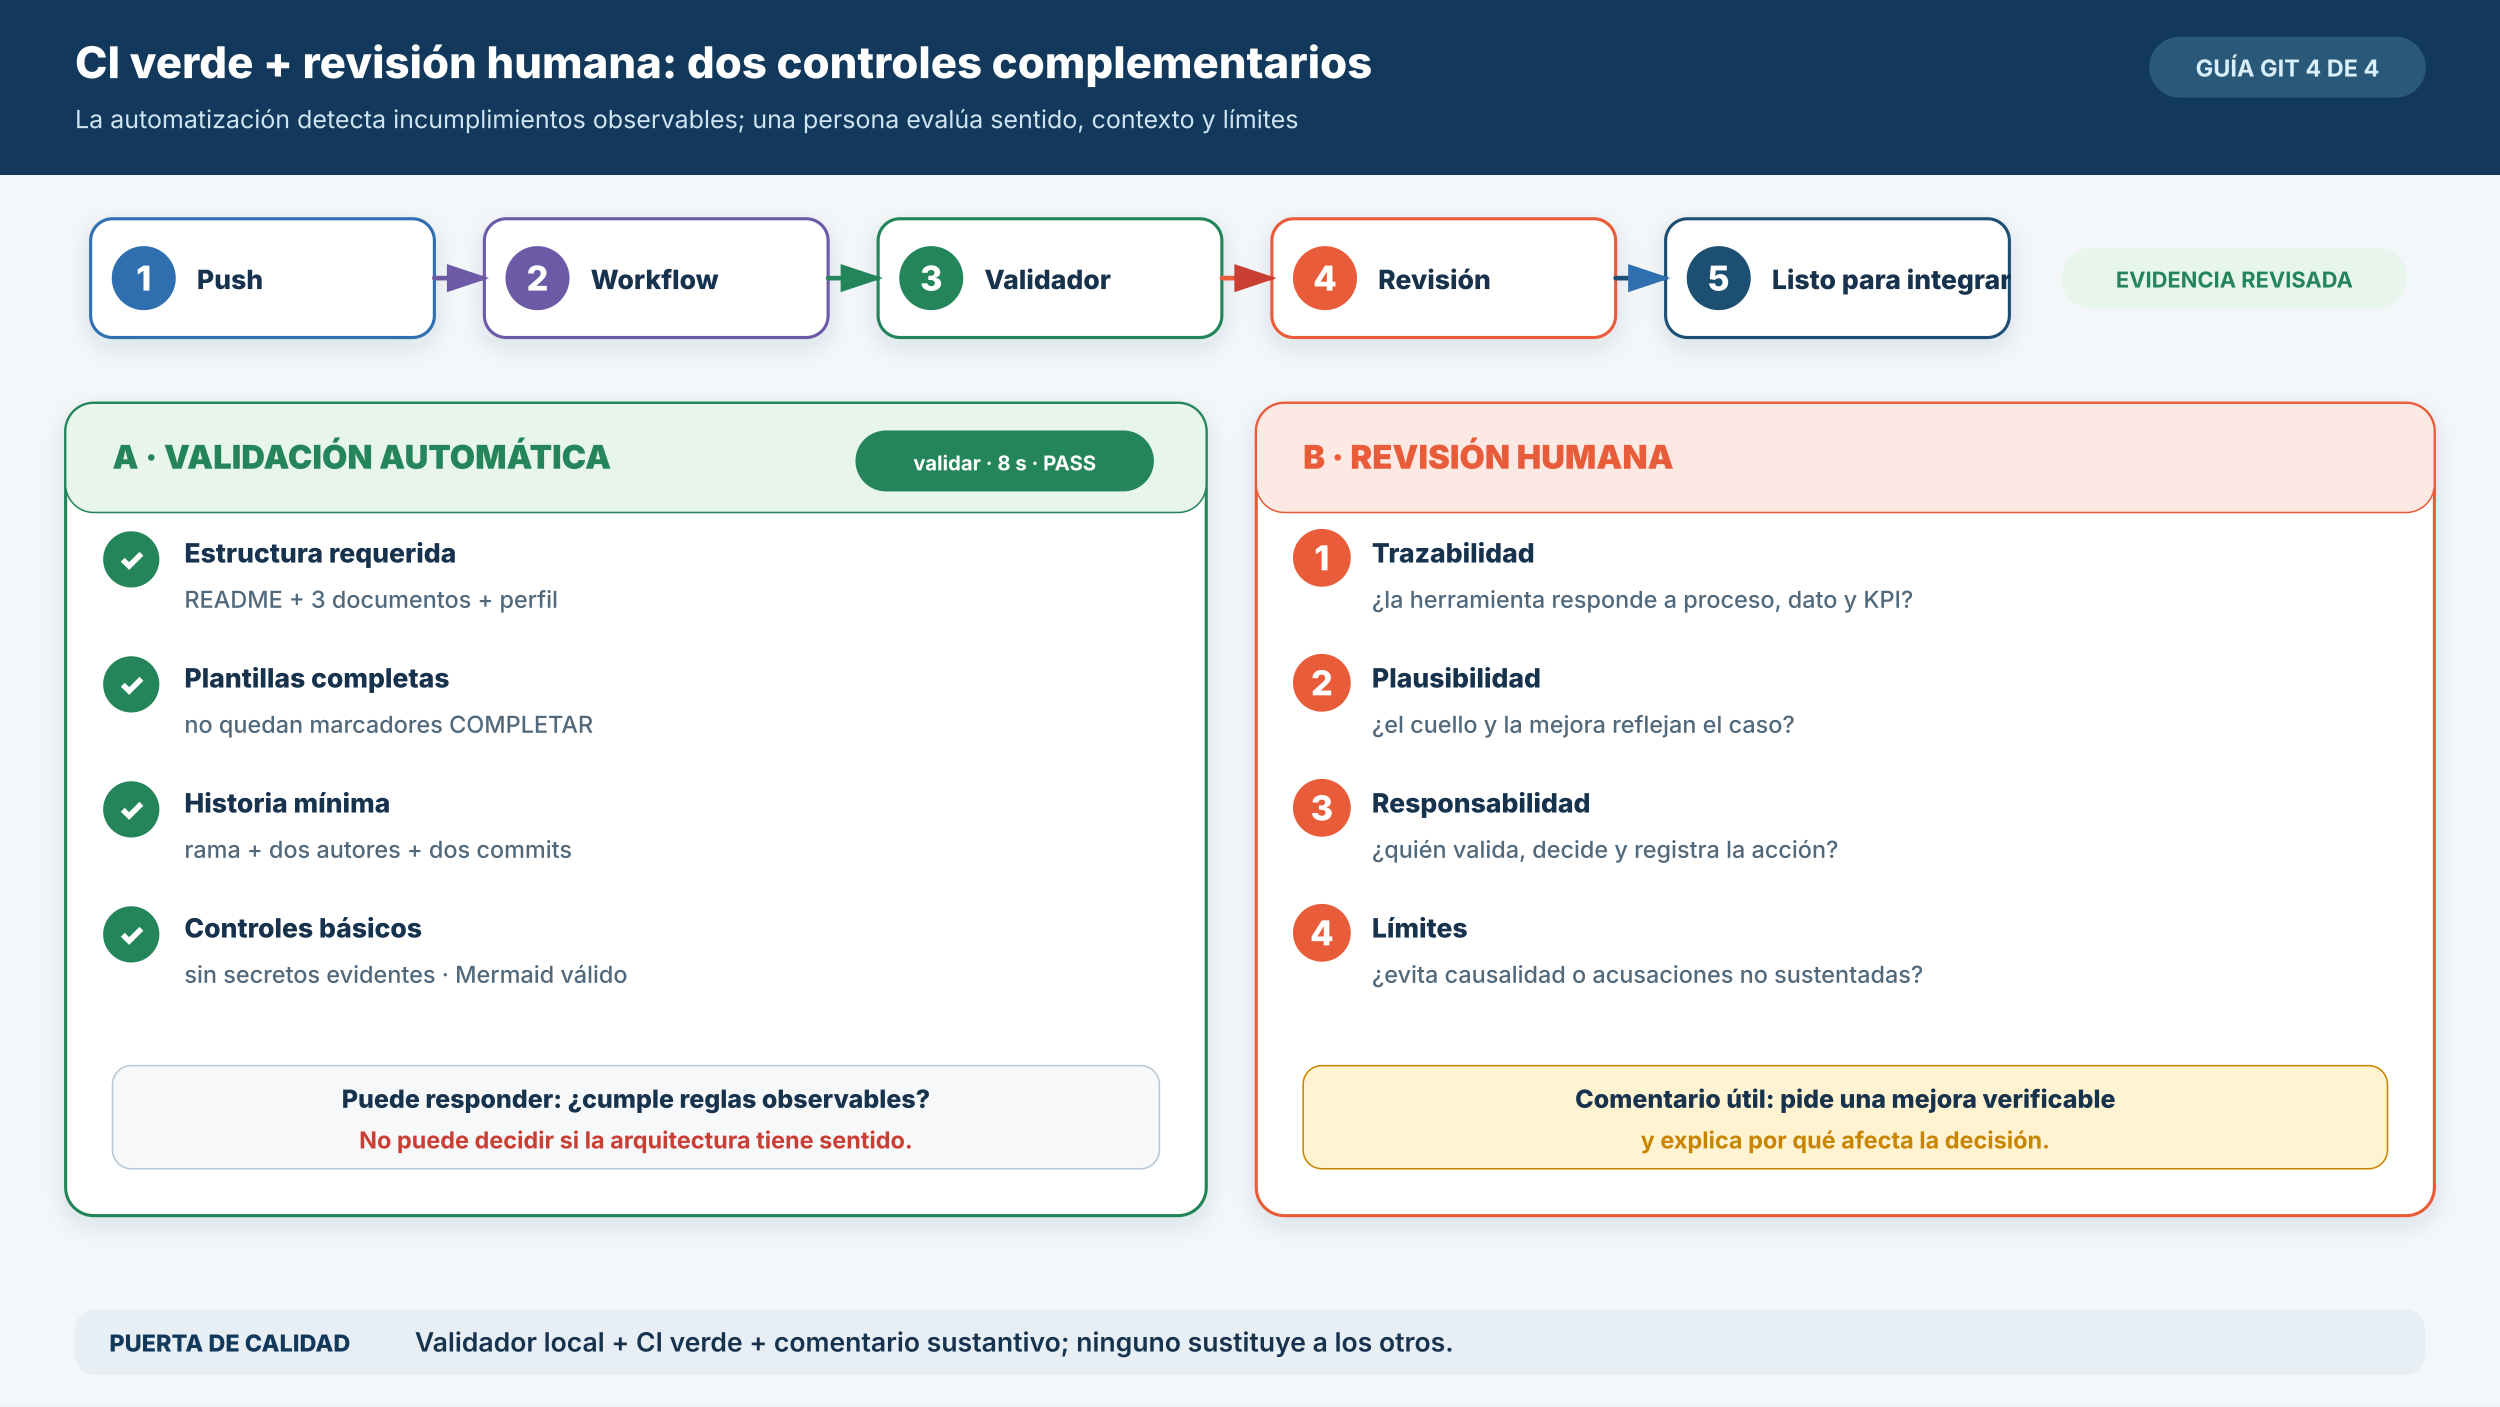
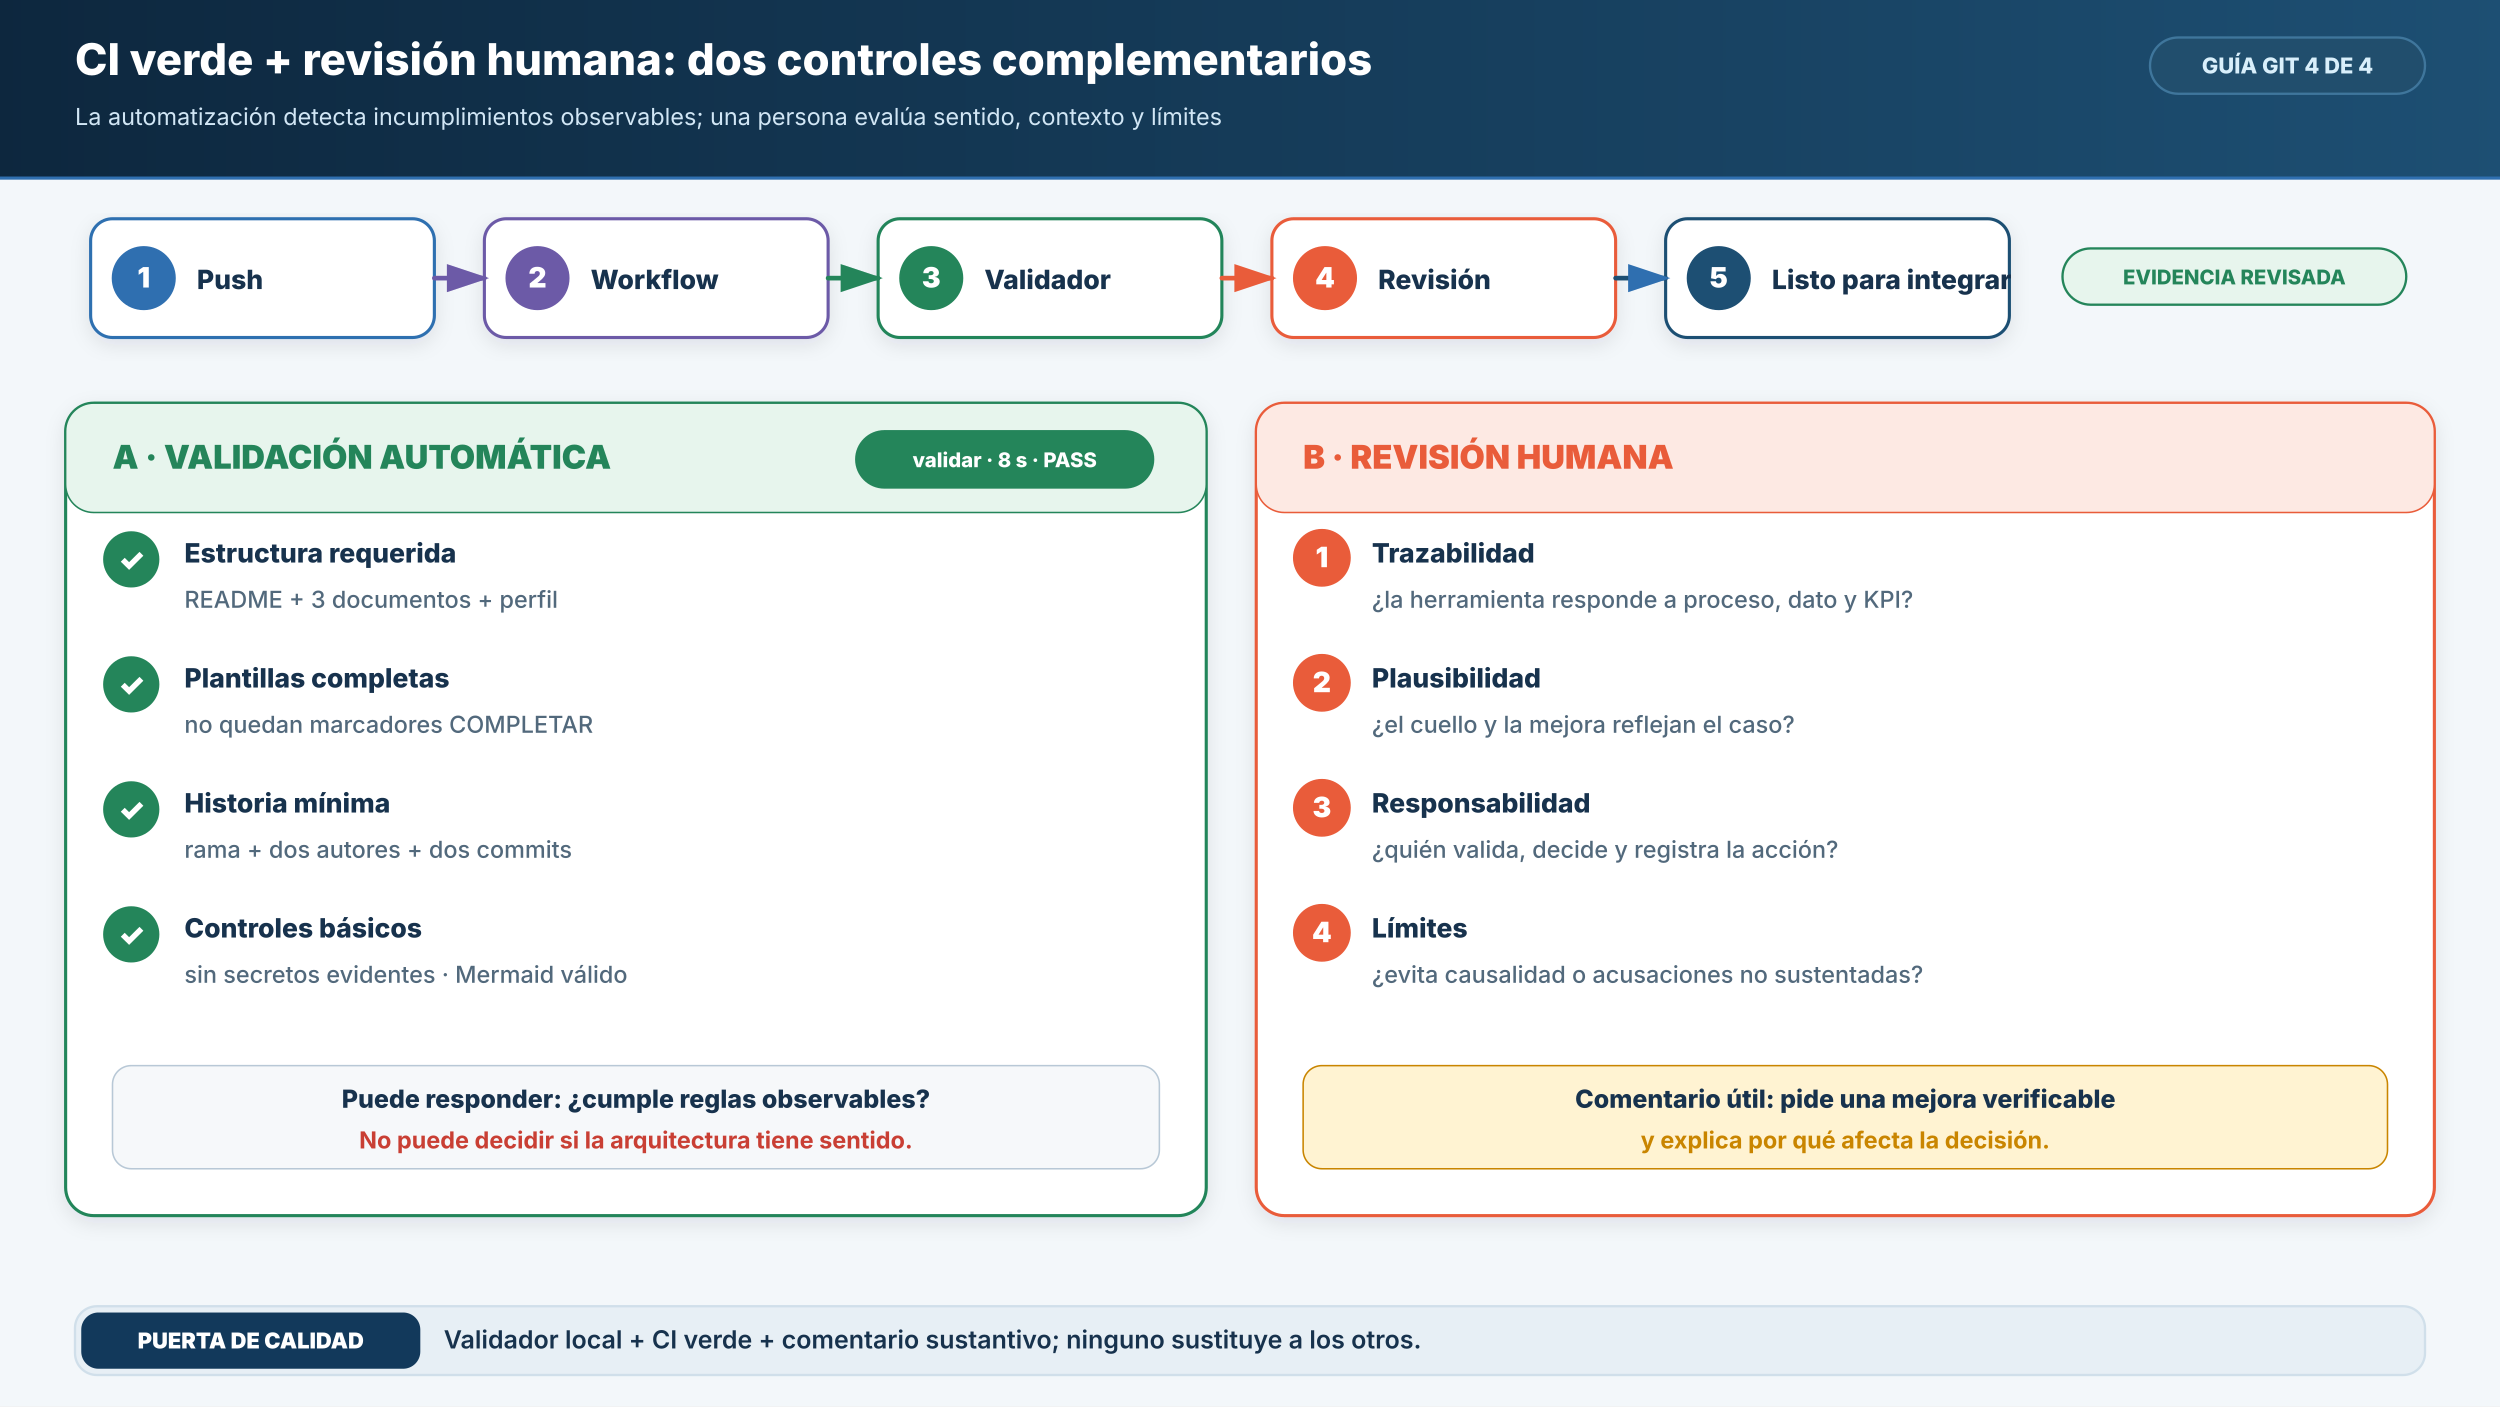
<svg xmlns="http://www.w3.org/2000/svg" width="1600" height="900" viewBox="0 0 1600 900" role="img" aria-labelledby="title desc">
  <defs>
-     <filter id="shadow" x="-20%" y="-20%" width="140%" height="150%">
-       <feDropShadow dx="0" dy="5" stdDeviation="7" flood-color="#17324D" flood-opacity=".12" />
+     <linearGradient id="header-grad" x1="0" y1="0" x2="1" y2="0">
+       <stop offset="0%" stop-color="#0D273E" />
+       <stop offset="100%" stop-color="#1D4F73" />
+     </linearGradient>
+     <linearGradient id="navy-card-grad" x1="0" y1="0" x2="0" y2="1">
+       <stop offset="0%" stop-color="#184368" />
+       <stop offset="100%" stop-color="#0F2B48" />
+     </linearGradient>
+     <linearGradient id="hub-grad" x1="0" y1="0" x2="1" y2="1">
+       <stop offset="0%" stop-color="#1C4B72" />
+       <stop offset="100%" stop-color="#0A2238" />
+     </linearGradient>
+     <filter id="shadow" x="-10%" y="-10%" width="125%" height="130%">
+       <feDropShadow dx="0" dy="4" stdDeviation="6" flood-color="#0F2B48" flood-opacity="0.09" />
+     </filter>
+     <filter id="shadow-lg" x="-15%" y="-15%" width="135%" height="140%">
+       <feDropShadow dx="0" dy="8" stdDeviation="12" flood-color="#0F2B48" flood-opacity="0.14" />
    </filter>
    <marker id="arrow-blue" markerWidth="10" markerHeight="10" refX="8" refY="3" orient="auto">
      <path d="M0,0 L0,6 L9,3 z" fill="#2F6FB0" />
    </marker>
    <marker id="arrow-red" markerWidth="10" markerHeight="10" refX="8" refY="3" orient="auto">
      <path d="M0,0 L0,6 L9,3 z" fill="#C93F34" />
    </marker>
    <marker id="arrow-green" markerWidth="10" markerHeight="10" refX="8" refY="3" orient="auto">
      <path d="M0,0 L0,6 L9,3 z" fill="#24855A" />
    </marker>
    <marker id="arrow-purple" markerWidth="10" markerHeight="10" refX="8" refY="3" orient="auto">
      <path d="M0,0 L0,6 L9,3 z" fill="#6C5AA7" />
    </marker>
+     <marker id="arrow-orange" markerWidth="10" markerHeight="10" refX="8" refY="3" orient="auto">
+       <path d="M0,0 L0,6 L9,3 z" fill="#E95C3A" />
+     </marker>
+     <marker id="arrow-amber" markerWidth="10" markerHeight="10" refX="8" refY="3" orient="auto">
+       <path d="M0,0 L0,6 L9,3 z" fill="#C98500" />
+     </marker>
+     <marker id="arrow-teal" markerWidth="10" markerHeight="10" refX="8" refY="3" orient="auto">
+       <path d="M0,0 L0,6 L9,3 z" fill="#167C80" />
+     </marker>
+     <marker id="arrow-ink" markerWidth="10" markerHeight="10" refX="8" refY="3" orient="auto">
+       <path d="M0,0 L0,6 L9,3 z" fill="#17324D" />
+     </marker>
  </defs>
  <rect width="1600" height="900" fill="#F3F7FA" />
-   <rect x="0" y="0" width="1600" height="112" rx="0" fill="#12395B" stroke="#12395B" stroke-width="0" opacity="1" />
-   <rect x="1376" y="24" width="176" height="38" rx="19" fill="#2A5878" stroke="#2A5878" stroke-width="1" opacity="1" />
-   <text x="1464.0" y="49" fill="#D9EFFB" font-family="Inter, Segoe UI, Arial, sans-serif" font-size="15" font-weight="700" text-anchor="middle" style="">
+   <rect x="0" y="0" width="1600" height="114" rx="0" fill="url(#header-grad)" stroke="#0D273E" stroke-width="0" opacity="1" />
+   <line x1="0" y1="114" x2="1600" y2="114" stroke="#2F6FB0" stroke-width="2" fill="none" stroke-linecap="round" />
+   <rect x="1376" y="24" width="176" height="36" rx="18" fill="#214E6D" stroke="#3F769C" stroke-width="1.5" opacity="1" />
+   <text x="1464.0" y="47" fill="#D9EFFB" font-family="Inter, -apple-system, Segoe UI, Arial, sans-serif" font-size="14" font-weight="800" text-anchor="middle" style="">
    <tspan x="1464.0" dy="0">GUÍA GIT 4 DE 4</tspan>
  </text>
-   <text x="48" y="50" fill="#FFFFFF" font-family="Inter, Segoe UI, Arial, sans-serif" font-size="28" font-weight="800" text-anchor="start" style="">
+   <text x="48" y="48" fill="#FFFFFF" font-family="Inter, -apple-system, Segoe UI, Arial, sans-serif" font-size="28" font-weight="800" text-anchor="start" style="">
    <tspan x="48" dy="0">CI verde + revisión humana: dos controles complementarios</tspan>
  </text>
-   <text x="48" y="82" fill="#CFE4F2" font-family="Inter, Segoe UI, Arial, sans-serif" font-size="16" font-weight="400" text-anchor="start" style="">
+   <text x="48" y="80" fill="#D1E6F5" font-family="Inter, -apple-system, Segoe UI, Arial, sans-serif" font-size="15" font-weight="400" text-anchor="start" style="">
    <tspan x="48" dy="0">La automatización detecta incumplimientos observables; una persona evalúa sentido, contexto y límites</tspan>
  </text>
  <rect x="58" y="140" width="220" height="76" rx="14" fill="#FFFFFF" stroke="#2F6FB0" stroke-width="2" opacity="1" filter="url(#shadow)" />
  <circle cx="92" cy="178" r="20" fill="#2F6FB0" stroke="#2F6FB0" stroke-width="1" />
-   <text x="92" y="186" fill="#FFFFFF" font-family="Inter, Segoe UI, Arial, sans-serif" font-size="22" font-weight="800" text-anchor="middle" style="">
+   <text x="92" y="184" fill="#FFFFFF" font-family="Inter, -apple-system, Segoe UI, Arial, sans-serif" font-size="18" font-weight="900" text-anchor="middle" style="">
    <tspan x="92" dy="0">1</tspan>
  </text>
-   <text x="126" y="185" fill="#17324D" font-family="Inter, Segoe UI, Arial, sans-serif" font-size="17" font-weight="800" text-anchor="start" style="">
+   <text x="126" y="185" fill="#17324D" font-family="Inter, -apple-system, Segoe UI, Arial, sans-serif" font-size="17" font-weight="800" text-anchor="start" style="">
    <tspan x="126" dy="0">Push</tspan>
  </text>
  <rect x="310" y="140" width="220" height="76" rx="14" fill="#FFFFFF" stroke="#6C5AA7" stroke-width="2" opacity="1" filter="url(#shadow)" />
  <circle cx="344" cy="178" r="20" fill="#6C5AA7" stroke="#6C5AA7" stroke-width="1" />
-   <text x="344" y="186" fill="#FFFFFF" font-family="Inter, Segoe UI, Arial, sans-serif" font-size="22" font-weight="800" text-anchor="middle" style="">
+   <text x="344" y="184" fill="#FFFFFF" font-family="Inter, -apple-system, Segoe UI, Arial, sans-serif" font-size="18" font-weight="900" text-anchor="middle" style="">
    <tspan x="344" dy="0">2</tspan>
  </text>
-   <text x="378" y="185" fill="#17324D" font-family="Inter, Segoe UI, Arial, sans-serif" font-size="17" font-weight="800" text-anchor="start" style="">
+   <text x="378" y="185" fill="#17324D" font-family="Inter, -apple-system, Segoe UI, Arial, sans-serif" font-size="17" font-weight="800" text-anchor="start" style="">
    <tspan x="378" dy="0">Workflow</tspan>
  </text>
  <rect x="562" y="140" width="220" height="76" rx="14" fill="#FFFFFF" stroke="#24855A" stroke-width="2" opacity="1" filter="url(#shadow)" />
  <circle cx="596" cy="178" r="20" fill="#24855A" stroke="#24855A" stroke-width="1" />
-   <text x="596" y="186" fill="#FFFFFF" font-family="Inter, Segoe UI, Arial, sans-serif" font-size="22" font-weight="800" text-anchor="middle" style="">
+   <text x="596" y="184" fill="#FFFFFF" font-family="Inter, -apple-system, Segoe UI, Arial, sans-serif" font-size="18" font-weight="900" text-anchor="middle" style="">
    <tspan x="596" dy="0">3</tspan>
  </text>
-   <text x="630" y="185" fill="#17324D" font-family="Inter, Segoe UI, Arial, sans-serif" font-size="17" font-weight="800" text-anchor="start" style="">
+   <text x="630" y="185" fill="#17324D" font-family="Inter, -apple-system, Segoe UI, Arial, sans-serif" font-size="17" font-weight="800" text-anchor="start" style="">
    <tspan x="630" dy="0">Validador</tspan>
  </text>
  <rect x="814" y="140" width="220" height="76" rx="14" fill="#FFFFFF" stroke="#E95C3A" stroke-width="2" opacity="1" filter="url(#shadow)" />
  <circle cx="848" cy="178" r="20" fill="#E95C3A" stroke="#E95C3A" stroke-width="1" />
-   <text x="848" y="186" fill="#FFFFFF" font-family="Inter, Segoe UI, Arial, sans-serif" font-size="22" font-weight="800" text-anchor="middle" style="">
+   <text x="848" y="184" fill="#FFFFFF" font-family="Inter, -apple-system, Segoe UI, Arial, sans-serif" font-size="18" font-weight="900" text-anchor="middle" style="">
    <tspan x="848" dy="0">4</tspan>
  </text>
-   <text x="882" y="185" fill="#17324D" font-family="Inter, Segoe UI, Arial, sans-serif" font-size="17" font-weight="800" text-anchor="start" style="">
+   <text x="882" y="185" fill="#17324D" font-family="Inter, -apple-system, Segoe UI, Arial, sans-serif" font-size="17" font-weight="800" text-anchor="start" style="">
    <tspan x="882" dy="0">Revisión</tspan>
  </text>
  <rect x="1066" y="140" width="220" height="76" rx="14" fill="#FFFFFF" stroke="#1D4F73" stroke-width="2" opacity="1" filter="url(#shadow)" />
  <circle cx="1100" cy="178" r="20" fill="#1D4F73" stroke="#1D4F73" stroke-width="1" />
-   <text x="1100" y="186" fill="#FFFFFF" font-family="Inter, Segoe UI, Arial, sans-serif" font-size="22" font-weight="800" text-anchor="middle" style="">
+   <text x="1100" y="184" fill="#FFFFFF" font-family="Inter, -apple-system, Segoe UI, Arial, sans-serif" font-size="18" font-weight="900" text-anchor="middle" style="">
    <tspan x="1100" dy="0">5</tspan>
  </text>
-   <text x="1134" y="185" fill="#17324D" font-family="Inter, Segoe UI, Arial, sans-serif" font-size="17" font-weight="800" text-anchor="start" style="">
+   <text x="1134" y="185" fill="#17324D" font-family="Inter, -apple-system, Segoe UI, Arial, sans-serif" font-size="17" font-weight="800" text-anchor="start" style="">
    <tspan x="1134" dy="0">Listo para integrar</tspan>
  </text>
  <line x1="278" y1="178" x2="310" y2="178" stroke="#6C5AA7" stroke-width="3" fill="none" stroke-linecap="round" marker-end="url(#arrow-purple)" />
  <line x1="530" y1="178" x2="562" y2="178" stroke="#24855A" stroke-width="3" fill="none" stroke-linecap="round" marker-end="url(#arrow-green)" />
-   <line x1="782" y1="178" x2="814" y2="178" stroke="#E95C3A" stroke-width="3" fill="none" stroke-linecap="round" marker-end="url(#arrow-red)" />
+   <line x1="782" y1="178" x2="814" y2="178" stroke="#E95C3A" stroke-width="3" fill="none" stroke-linecap="round" marker-end="url(#arrow-orange)" />
  <line x1="1034" y1="178" x2="1066" y2="178" stroke="#1D4F73" stroke-width="3" fill="none" stroke-linecap="round" marker-end="url(#arrow-blue)" />
-   <rect x="1320" y="159" width="220" height="38" rx="19" fill="#E7F5ED" stroke="#E7F5ED" stroke-width="1" opacity="1" />
-   <text x="1430.0" y="184" fill="#24855A" font-family="Inter, Segoe UI, Arial, sans-serif" font-size="14" font-weight="700" text-anchor="middle" style="">
+   <rect x="1320" y="159" width="220" height="36" rx="18" fill="#E7F5ED" stroke="#24855A" stroke-width="1.5" opacity="1" />
+   <text x="1430.0" y="182" fill="#24855A" font-family="Inter, -apple-system, Segoe UI, Arial, sans-serif" font-size="13" font-weight="800" text-anchor="middle" style="">
    <tspan x="1430.0" dy="0">EVIDENCIA REVISADA</tspan>
  </text>
  <rect x="42" y="258" width="730" height="520" rx="18" fill="#FFFFFF" stroke="#24855A" stroke-width="2" opacity="1" filter="url(#shadow)" />
  <rect x="42" y="258" width="730" height="70" rx="18" fill="#E7F5ED" stroke="#24855A" stroke-width="1" opacity="1" />
-   <text x="72" y="300" fill="#24855A" font-family="Inter, Segoe UI, Arial, sans-serif" font-size="21" font-weight="900" text-anchor="start" style="">
+   <text x="72" y="300" fill="#24855A" font-family="Inter, -apple-system, Segoe UI, Arial, sans-serif" font-size="21" font-weight="900" text-anchor="start" style="">
    <tspan x="72" dy="0">A · VALIDACIÓN AUTOMÁTICA</tspan>
  </text>
-   <rect x="548" y="276" width="190" height="38" rx="19" fill="#24855A" stroke="#24855A" stroke-width="1" opacity="1" />
-   <text x="643.0" y="301" fill="#FFFFFF" font-family="Inter, Segoe UI, Arial, sans-serif" font-size="13" font-weight="700" text-anchor="middle" style="">
+   <rect x="548" y="276" width="190" height="36" rx="18" fill="#24855A" stroke="#24855A" stroke-width="1.5" opacity="1" />
+   <text x="643.0" y="299" fill="#FFFFFF" font-family="Inter, -apple-system, Segoe UI, Arial, sans-serif" font-size="13" font-weight="800" text-anchor="middle" style="">
    <tspan x="643.0" dy="0">validar · 8 s · PASS</tspan>
  </text>
  <circle cx="84" cy="358" r="18" fill="#24855A" stroke="#24855A" stroke-width="0" />
-   <text x="84" y="365" fill="#FFFFFF" font-family="Inter, Segoe UI, Arial, sans-serif" font-size="19" font-weight="900" text-anchor="middle" style="">
-     <tspan x="84" dy="0">✓</tspan>
-   </text>
-   <text x="118" y="360" fill="#17324D" font-family="Inter, Segoe UI, Arial, sans-serif" font-size="17" font-weight="800" text-anchor="start" style="">
+   <text x="84" y="365" fill="#FFFFFF" font-family="Inter, -apple-system, Segoe UI, Arial, sans-serif" font-size="19" font-weight="900" text-anchor="middle" style="">
+     <tspan x="84" dy="0">✓</tspan>
+   </text>
+   <text x="118" y="360" fill="#17324D" font-family="Inter, -apple-system, Segoe UI, Arial, sans-serif" font-size="17" font-weight="800" text-anchor="start" style="">
    <tspan x="118" dy="0">Estructura requerida</tspan>
  </text>
-   <text x="118" y="389" fill="#52697C" font-family="Inter, Segoe UI, Arial, sans-serif" font-size="15" font-weight="500" text-anchor="start" style="">
+   <text x="118" y="389" fill="#52697C" font-family="Inter, -apple-system, Segoe UI, Arial, sans-serif" font-size="15" font-weight="500" text-anchor="start" style="">
    <tspan x="118" dy="0">README + 3 documentos + perfil</tspan>
  </text>
  <circle cx="84" cy="438" r="18" fill="#24855A" stroke="#24855A" stroke-width="0" />
-   <text x="84" y="445" fill="#FFFFFF" font-family="Inter, Segoe UI, Arial, sans-serif" font-size="19" font-weight="900" text-anchor="middle" style="">
-     <tspan x="84" dy="0">✓</tspan>
-   </text>
-   <text x="118" y="440" fill="#17324D" font-family="Inter, Segoe UI, Arial, sans-serif" font-size="17" font-weight="800" text-anchor="start" style="">
+   <text x="84" y="445" fill="#FFFFFF" font-family="Inter, -apple-system, Segoe UI, Arial, sans-serif" font-size="19" font-weight="900" text-anchor="middle" style="">
+     <tspan x="84" dy="0">✓</tspan>
+   </text>
+   <text x="118" y="440" fill="#17324D" font-family="Inter, -apple-system, Segoe UI, Arial, sans-serif" font-size="17" font-weight="800" text-anchor="start" style="">
    <tspan x="118" dy="0">Plantillas completas</tspan>
  </text>
-   <text x="118" y="469" fill="#52697C" font-family="Inter, Segoe UI, Arial, sans-serif" font-size="15" font-weight="500" text-anchor="start" style="">
+   <text x="118" y="469" fill="#52697C" font-family="Inter, -apple-system, Segoe UI, Arial, sans-serif" font-size="15" font-weight="500" text-anchor="start" style="">
    <tspan x="118" dy="0">no quedan marcadores COMPLETAR</tspan>
  </text>
  <circle cx="84" cy="518" r="18" fill="#24855A" stroke="#24855A" stroke-width="0" />
-   <text x="84" y="525" fill="#FFFFFF" font-family="Inter, Segoe UI, Arial, sans-serif" font-size="19" font-weight="900" text-anchor="middle" style="">
-     <tspan x="84" dy="0">✓</tspan>
-   </text>
-   <text x="118" y="520" fill="#17324D" font-family="Inter, Segoe UI, Arial, sans-serif" font-size="17" font-weight="800" text-anchor="start" style="">
+   <text x="84" y="525" fill="#FFFFFF" font-family="Inter, -apple-system, Segoe UI, Arial, sans-serif" font-size="19" font-weight="900" text-anchor="middle" style="">
+     <tspan x="84" dy="0">✓</tspan>
+   </text>
+   <text x="118" y="520" fill="#17324D" font-family="Inter, -apple-system, Segoe UI, Arial, sans-serif" font-size="17" font-weight="800" text-anchor="start" style="">
    <tspan x="118" dy="0">Historia mínima</tspan>
  </text>
-   <text x="118" y="549" fill="#52697C" font-family="Inter, Segoe UI, Arial, sans-serif" font-size="15" font-weight="500" text-anchor="start" style="">
+   <text x="118" y="549" fill="#52697C" font-family="Inter, -apple-system, Segoe UI, Arial, sans-serif" font-size="15" font-weight="500" text-anchor="start" style="">
    <tspan x="118" dy="0">rama + dos autores + dos commits</tspan>
  </text>
  <circle cx="84" cy="598" r="18" fill="#24855A" stroke="#24855A" stroke-width="0" />
-   <text x="84" y="605" fill="#FFFFFF" font-family="Inter, Segoe UI, Arial, sans-serif" font-size="19" font-weight="900" text-anchor="middle" style="">
-     <tspan x="84" dy="0">✓</tspan>
-   </text>
-   <text x="118" y="600" fill="#17324D" font-family="Inter, Segoe UI, Arial, sans-serif" font-size="17" font-weight="800" text-anchor="start" style="">
+   <text x="84" y="605" fill="#FFFFFF" font-family="Inter, -apple-system, Segoe UI, Arial, sans-serif" font-size="19" font-weight="900" text-anchor="middle" style="">
+     <tspan x="84" dy="0">✓</tspan>
+   </text>
+   <text x="118" y="600" fill="#17324D" font-family="Inter, -apple-system, Segoe UI, Arial, sans-serif" font-size="17" font-weight="800" text-anchor="start" style="">
    <tspan x="118" dy="0">Controles básicos</tspan>
  </text>
-   <text x="118" y="629" fill="#52697C" font-family="Inter, Segoe UI, Arial, sans-serif" font-size="15" font-weight="500" text-anchor="start" style="">
+   <text x="118" y="629" fill="#52697C" font-family="Inter, -apple-system, Segoe UI, Arial, sans-serif" font-size="15" font-weight="500" text-anchor="start" style="">
    <tspan x="118" dy="0">sin secretos evidentes · Mermaid válido</tspan>
  </text>
  <rect x="72" y="682" width="670" height="66" rx="12" fill="#F6F8FA" stroke="#B8C8D6" stroke-width="1" opacity="1" />
-   <text x="407" y="709" fill="#17324D" font-family="Inter, Segoe UI, Arial, sans-serif" font-size="16" font-weight="800" text-anchor="middle" style="">
+   <text x="407" y="709" fill="#17324D" font-family="Inter, -apple-system, Segoe UI, Arial, sans-serif" font-size="16" font-weight="800" text-anchor="middle" style="">
    <tspan x="407" dy="0">Puede responder: ¿cumple reglas observables?</tspan>
  </text>
-   <text x="407" y="735" fill="#C93F34" font-family="Inter, Segoe UI, Arial, sans-serif" font-size="15" font-weight="700" text-anchor="middle" style="">
+   <text x="407" y="735" fill="#C93F34" font-family="Inter, -apple-system, Segoe UI, Arial, sans-serif" font-size="15" font-weight="700" text-anchor="middle" style="">
    <tspan x="407" dy="0">No puede decidir si la arquitectura tiene sentido.</tspan>
  </text>
  <rect x="804" y="258" width="754" height="520" rx="18" fill="#FFFFFF" stroke="#E95C3A" stroke-width="2" opacity="1" filter="url(#shadow)" />
  <rect x="804" y="258" width="754" height="70" rx="18" fill="#FDE9E3" stroke="#E95C3A" stroke-width="1" opacity="1" />
-   <text x="834" y="300" fill="#E95C3A" font-family="Inter, Segoe UI, Arial, sans-serif" font-size="21" font-weight="900" text-anchor="start" style="">
+   <text x="834" y="300" fill="#E95C3A" font-family="Inter, -apple-system, Segoe UI, Arial, sans-serif" font-size="21" font-weight="900" text-anchor="start" style="">
    <tspan x="834" dy="0">B · REVISIÓN HUMANA</tspan>
  </text>
  <circle cx="846" cy="357" r="18" fill="#E95C3A" stroke="#E95C3A" stroke-width="1" />
-   <text x="846" y="365" fill="#FFFFFF" font-family="Inter, Segoe UI, Arial, sans-serif" font-size="22" font-weight="800" text-anchor="middle" style="">
+   <text x="846" y="363" fill="#FFFFFF" font-family="Inter, -apple-system, Segoe UI, Arial, sans-serif" font-size="18" font-weight="900" text-anchor="middle" style="">
    <tspan x="846" dy="0">1</tspan>
  </text>
-   <text x="878" y="360" fill="#17324D" font-family="Inter, Segoe UI, Arial, sans-serif" font-size="17" font-weight="800" text-anchor="start" style="">
+   <text x="878" y="360" fill="#17324D" font-family="Inter, -apple-system, Segoe UI, Arial, sans-serif" font-size="17" font-weight="800" text-anchor="start" style="">
    <tspan x="878" dy="0">Trazabilidad</tspan>
  </text>
-   <text x="878" y="389" fill="#52697C" font-family="Inter, Segoe UI, Arial, sans-serif" font-size="15" font-weight="500" text-anchor="start" style="">
+   <text x="878" y="389" fill="#52697C" font-family="Inter, -apple-system, Segoe UI, Arial, sans-serif" font-size="15" font-weight="500" text-anchor="start" style="">
    <tspan x="878" dy="0">¿la herramienta responde a proceso, dato y KPI?</tspan>
  </text>
  <circle cx="846" cy="437" r="18" fill="#E95C3A" stroke="#E95C3A" stroke-width="1" />
-   <text x="846" y="445" fill="#FFFFFF" font-family="Inter, Segoe UI, Arial, sans-serif" font-size="22" font-weight="800" text-anchor="middle" style="">
+   <text x="846" y="443" fill="#FFFFFF" font-family="Inter, -apple-system, Segoe UI, Arial, sans-serif" font-size="18" font-weight="900" text-anchor="middle" style="">
    <tspan x="846" dy="0">2</tspan>
  </text>
-   <text x="878" y="440" fill="#17324D" font-family="Inter, Segoe UI, Arial, sans-serif" font-size="17" font-weight="800" text-anchor="start" style="">
+   <text x="878" y="440" fill="#17324D" font-family="Inter, -apple-system, Segoe UI, Arial, sans-serif" font-size="17" font-weight="800" text-anchor="start" style="">
    <tspan x="878" dy="0">Plausibilidad</tspan>
  </text>
-   <text x="878" y="469" fill="#52697C" font-family="Inter, Segoe UI, Arial, sans-serif" font-size="15" font-weight="500" text-anchor="start" style="">
+   <text x="878" y="469" fill="#52697C" font-family="Inter, -apple-system, Segoe UI, Arial, sans-serif" font-size="15" font-weight="500" text-anchor="start" style="">
    <tspan x="878" dy="0">¿el cuello y la mejora reflejan el caso?</tspan>
  </text>
  <circle cx="846" cy="517" r="18" fill="#E95C3A" stroke="#E95C3A" stroke-width="1" />
-   <text x="846" y="525" fill="#FFFFFF" font-family="Inter, Segoe UI, Arial, sans-serif" font-size="22" font-weight="800" text-anchor="middle" style="">
+   <text x="846" y="523" fill="#FFFFFF" font-family="Inter, -apple-system, Segoe UI, Arial, sans-serif" font-size="18" font-weight="900" text-anchor="middle" style="">
    <tspan x="846" dy="0">3</tspan>
  </text>
-   <text x="878" y="520" fill="#17324D" font-family="Inter, Segoe UI, Arial, sans-serif" font-size="17" font-weight="800" text-anchor="start" style="">
+   <text x="878" y="520" fill="#17324D" font-family="Inter, -apple-system, Segoe UI, Arial, sans-serif" font-size="17" font-weight="800" text-anchor="start" style="">
    <tspan x="878" dy="0">Responsabilidad</tspan>
  </text>
-   <text x="878" y="549" fill="#52697C" font-family="Inter, Segoe UI, Arial, sans-serif" font-size="15" font-weight="500" text-anchor="start" style="">
+   <text x="878" y="549" fill="#52697C" font-family="Inter, -apple-system, Segoe UI, Arial, sans-serif" font-size="15" font-weight="500" text-anchor="start" style="">
    <tspan x="878" dy="0">¿quién valida, decide y registra la acción?</tspan>
  </text>
  <circle cx="846" cy="597" r="18" fill="#E95C3A" stroke="#E95C3A" stroke-width="1" />
-   <text x="846" y="605" fill="#FFFFFF" font-family="Inter, Segoe UI, Arial, sans-serif" font-size="22" font-weight="800" text-anchor="middle" style="">
+   <text x="846" y="603" fill="#FFFFFF" font-family="Inter, -apple-system, Segoe UI, Arial, sans-serif" font-size="18" font-weight="900" text-anchor="middle" style="">
    <tspan x="846" dy="0">4</tspan>
  </text>
-   <text x="878" y="600" fill="#17324D" font-family="Inter, Segoe UI, Arial, sans-serif" font-size="17" font-weight="800" text-anchor="start" style="">
+   <text x="878" y="600" fill="#17324D" font-family="Inter, -apple-system, Segoe UI, Arial, sans-serif" font-size="17" font-weight="800" text-anchor="start" style="">
    <tspan x="878" dy="0">Límites</tspan>
  </text>
-   <text x="878" y="629" fill="#52697C" font-family="Inter, Segoe UI, Arial, sans-serif" font-size="15" font-weight="500" text-anchor="start" style="">
+   <text x="878" y="629" fill="#52697C" font-family="Inter, -apple-system, Segoe UI, Arial, sans-serif" font-size="15" font-weight="500" text-anchor="start" style="">
    <tspan x="878" dy="0">¿evita causalidad o acusaciones no sustentadas?</tspan>
  </text>
  <rect x="834" y="682" width="694" height="66" rx="12" fill="#FFF3D2" stroke="#C98500" stroke-width="1" opacity="1" />
-   <text x="1181" y="709" fill="#17324D" font-family="Inter, Segoe UI, Arial, sans-serif" font-size="16" font-weight="800" text-anchor="middle" style="">
+   <text x="1181" y="709" fill="#17324D" font-family="Inter, -apple-system, Segoe UI, Arial, sans-serif" font-size="16" font-weight="800" text-anchor="middle" style="">
    <tspan x="1181" dy="0">Comentario útil: pide una mejora verificable</tspan>
  </text>
-   <text x="1181" y="735" fill="#C98500" font-family="Inter, Segoe UI, Arial, sans-serif" font-size="15" font-weight="700" text-anchor="middle" style="">
+   <text x="1181" y="735" fill="#C98500" font-family="Inter, -apple-system, Segoe UI, Arial, sans-serif" font-size="15" font-weight="700" text-anchor="middle" style="">
    <tspan x="1181" dy="0">y explica por qué afecta la decisión.</tspan>
  </text>
-   <rect x="48" y="838" width="1504" height="42" rx="13" fill="#E7EFF5" stroke="#E7EFF5" stroke-width="0" opacity="1" />
-   <text x="70" y="865" fill="#12395B" font-family="Inter, Segoe UI, Arial, sans-serif" font-size="15" font-weight="800" text-anchor="start" style="">
-     <tspan x="70" dy="0">PUERTA DE CALIDAD</tspan>
-   </text>
-   <text x="265.5" y="865" fill="#17324D" font-family="Inter, Segoe UI, Arial, sans-serif" font-size="17" font-weight="600" text-anchor="start" style="">
-     <tspan x="265.5" dy="0">Validador local + CI verde + comentario sustantivo; ninguno sustituye a los otros.</tspan>
+   <rect x="48" y="836" width="1504" height="44" rx="14" fill="#E7EFF5" stroke="#D0DFEA" stroke-width="1.5" opacity="1" />
+   <rect x="52" y="840" width="217" height="36" rx="11" fill="#12395B" stroke="#12395B" stroke-width="0" opacity="1" />
+   <text x="160.5" y="863" fill="#FFFFFF" font-family="Inter, -apple-system, Segoe UI, Arial, sans-serif" font-size="14" font-weight="900" text-anchor="middle" style="">
+     <tspan x="160.5" dy="0">PUERTA DE CALIDAD</tspan>
+   </text>
+   <text x="284" y="863" fill="#17324D" font-family="Inter, -apple-system, Segoe UI, Arial, sans-serif" font-size="16" font-weight="600" text-anchor="start" style="">
+     <tspan x="284" dy="0">Validador local + CI verde + comentario sustantivo; ninguno sustituye a los otros.</tspan>
  </text>
</svg>
